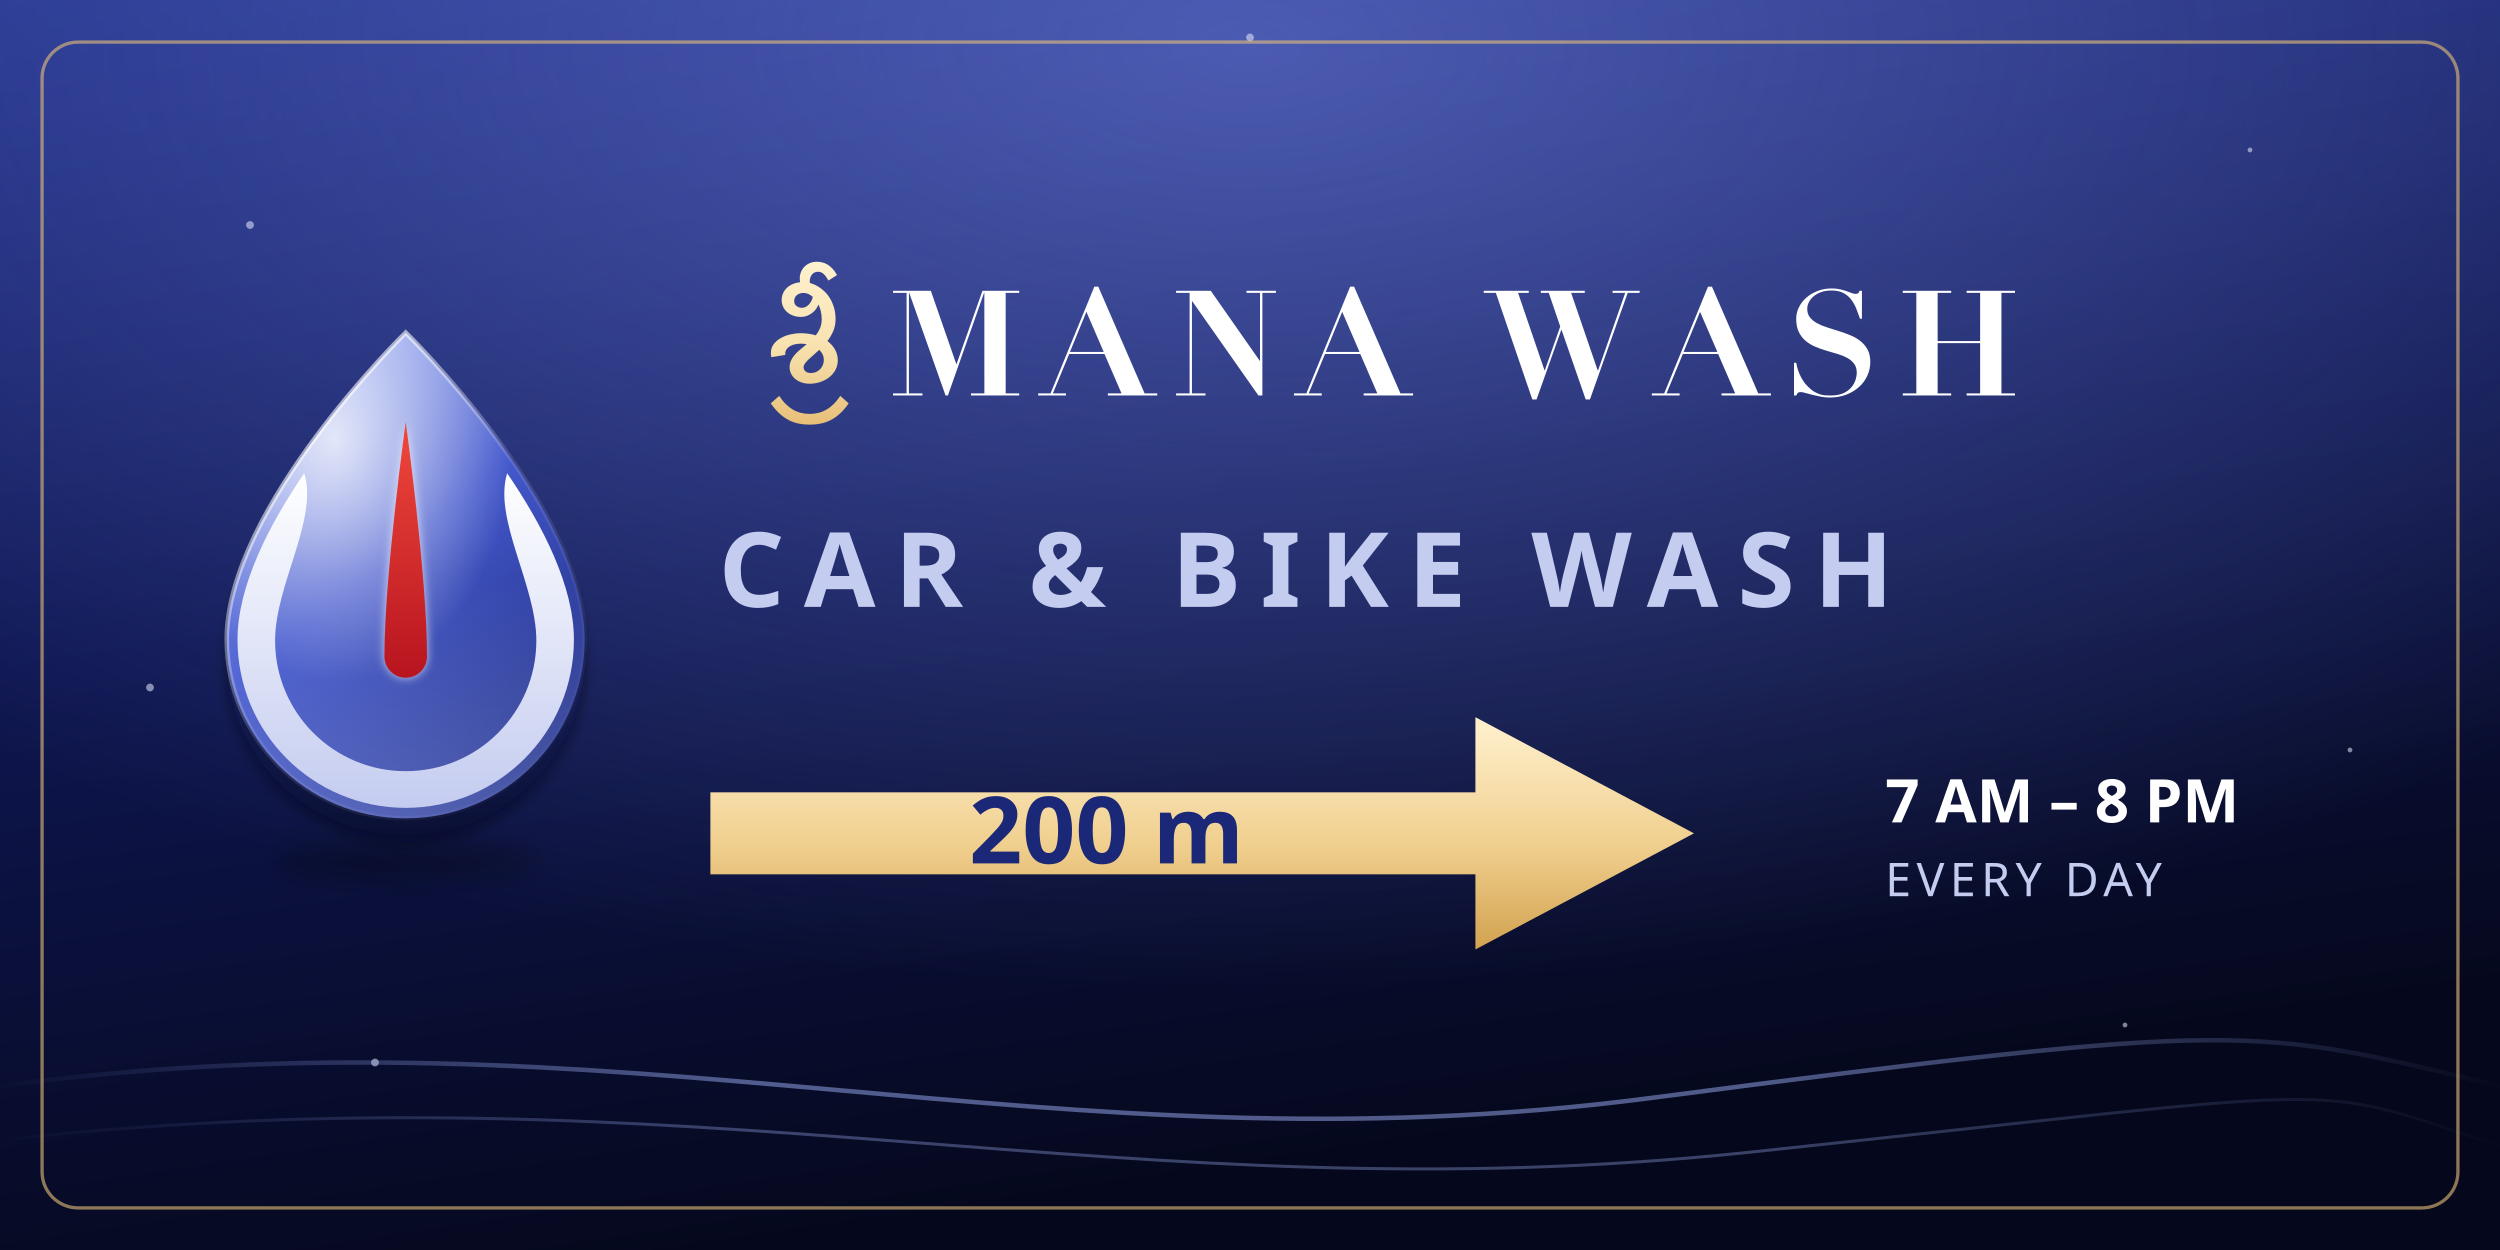
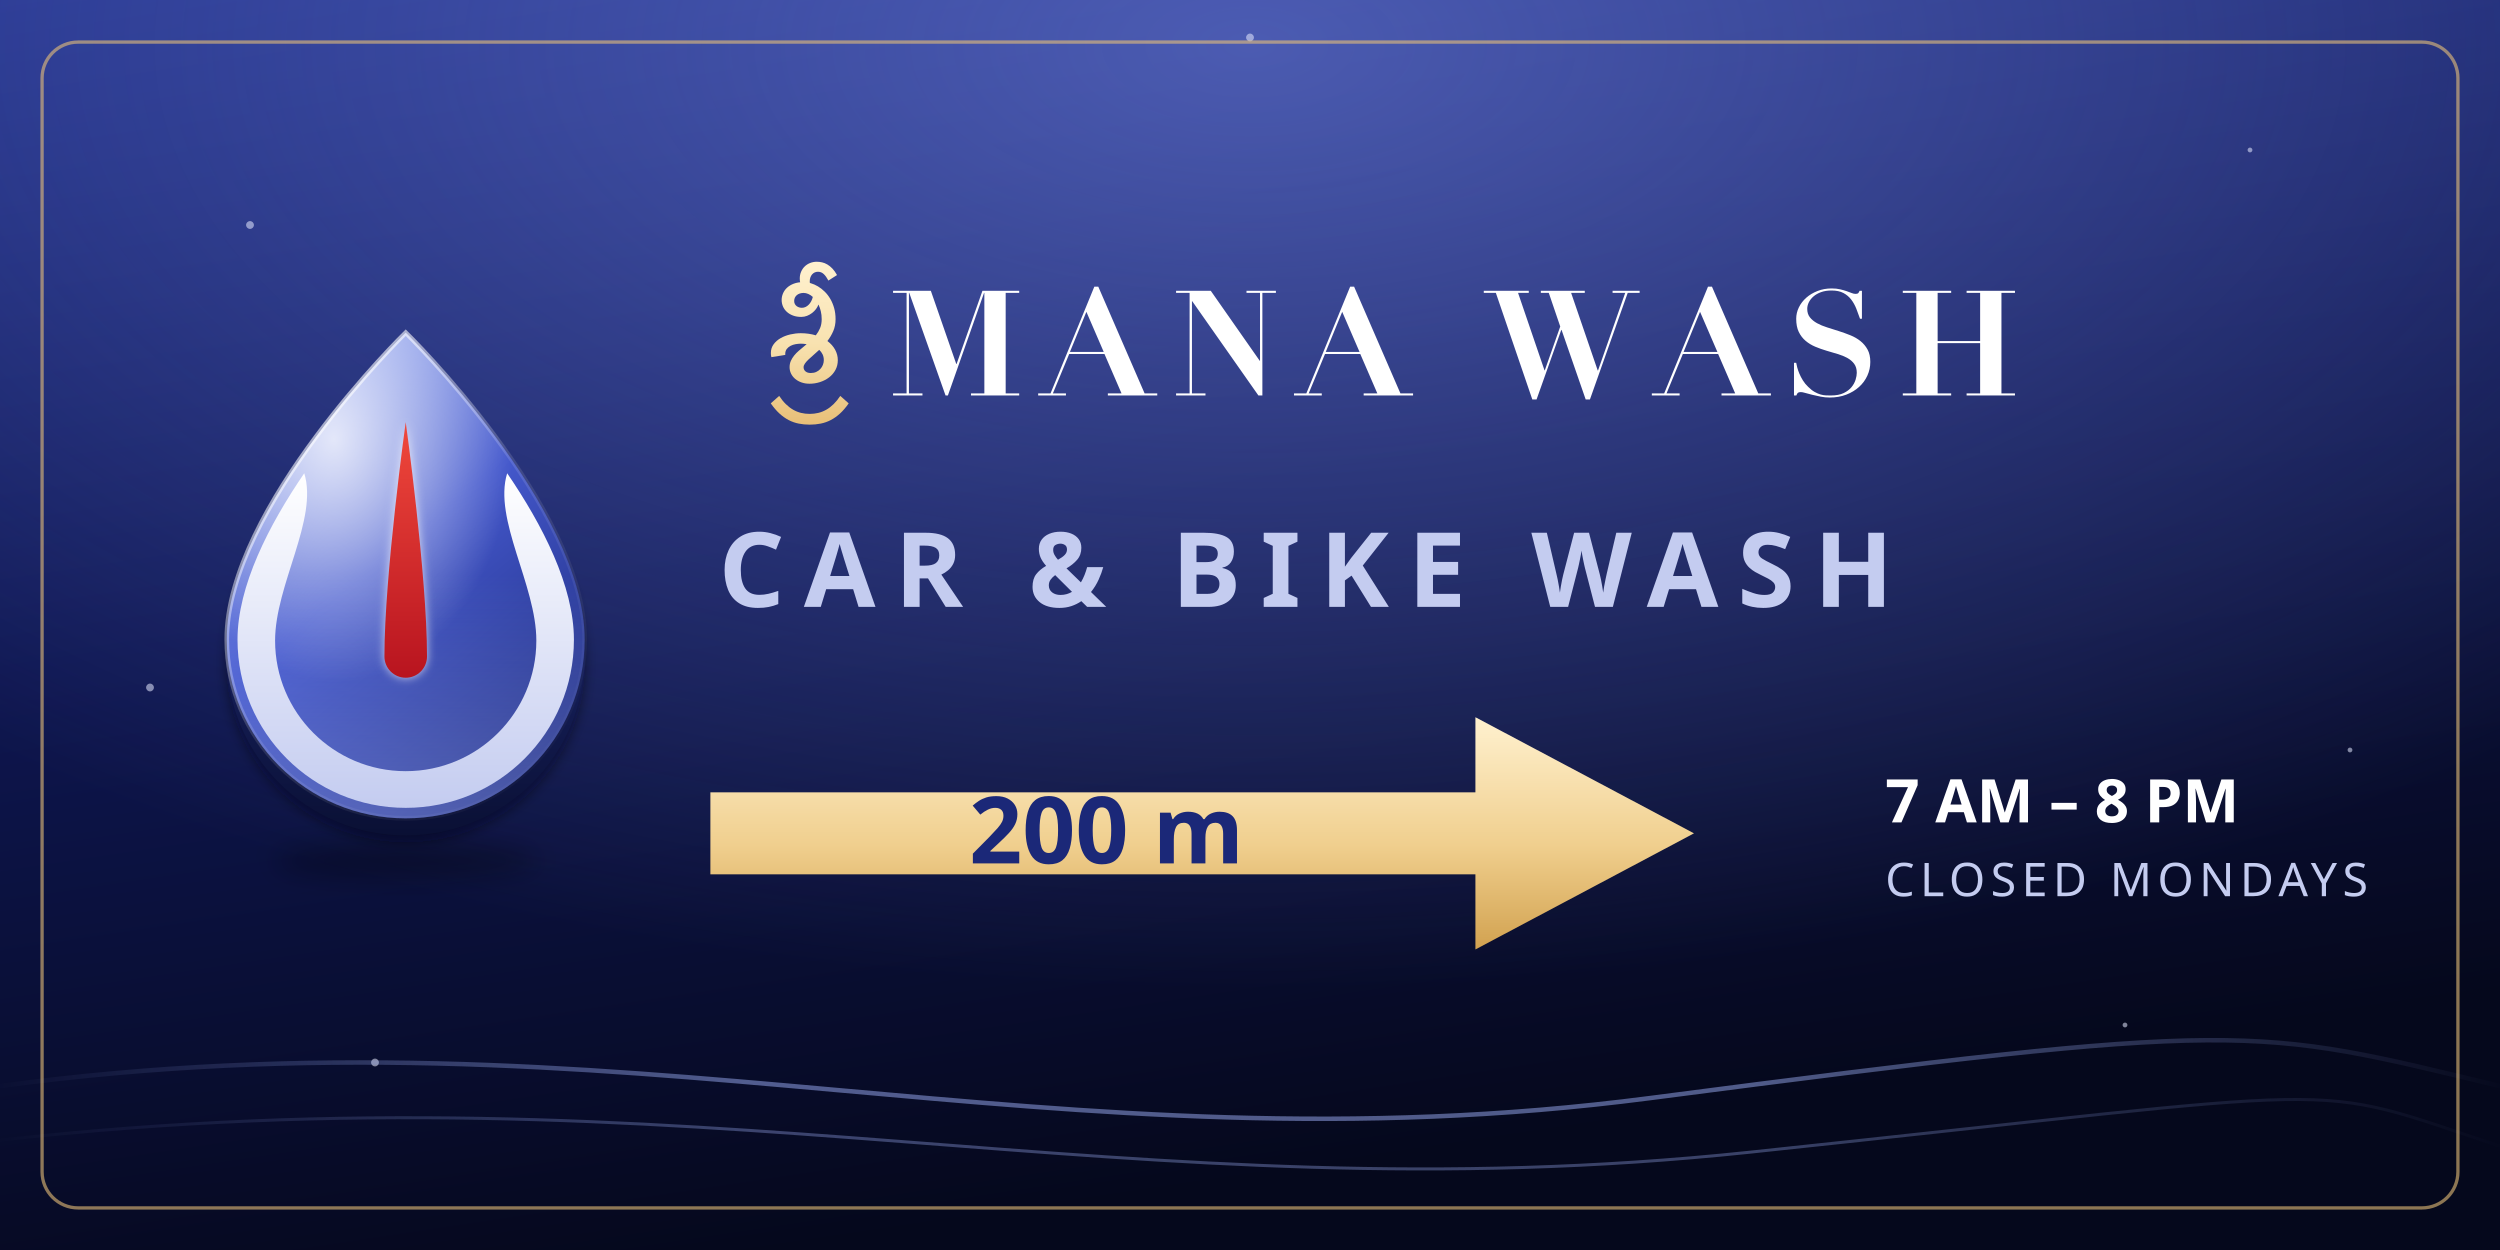
<svg xmlns="http://www.w3.org/2000/svg" viewBox="0 0 1830 915" width="1830mm" height="915mm" role="img" aria-label="Sri Mana Wash highway direction board (6 ft × 3 ft)">
  <defs>
    <linearGradient id="night" x1="0" y1="0" x2="0.3" y2="1">
      <stop offset="0" stop-color="#1F2E86" />
      <stop offset="0.5" stop-color="#0E1650" />
      <stop offset="1" stop-color="#05081C" />
    </linearGradient>
    <radialGradient id="spot" cx="0.5" cy="0.04" r="0.75">
      <stop offset="0" stop-color="#7E91F0" stop-opacity="0.5" />
      <stop offset="1" stop-color="#7E91F0" stop-opacity="0" />
    </radialGradient>
    <linearGradient id="gold" x1="0" y1="0" x2="0" y2="1">
      <stop offset="0" stop-color="#FFF1CF" />
      <stop offset="0.55" stop-color="#F0CF8E" />
      <stop offset="1" stop-color="#D2A250" />
    </linearGradient>
    <linearGradient id="goldLine" x1="0" y1="0" x2="1" y2="0">
      <stop offset="0" stop-color="#E8BF78" stop-opacity="0" />
      <stop offset="0.5" stop-color="#F8E2B0" />
      <stop offset="1" stop-color="#E8BF78" stop-opacity="0" />
    </linearGradient>
    <linearGradient id="panel" x1="0" y1="0" x2="0" y2="1">
      <stop offset="0" stop-color="#FFFFFF" stop-opacity="0.09" />
      <stop offset="1" stop-color="#FFFFFF" stop-opacity="0.03" />
    </linearGradient>
    <linearGradient id="rib" x1="0" y1="0" x2="1" y2="0">
      <stop offset="0" stop-color="#9BAEF5" stop-opacity="0" />
      <stop offset="0.3" stop-color="#9BAEF5" stop-opacity="0.5" />
      <stop offset="0.7" stop-color="#9BAEF5" stop-opacity="0.5" />
      <stop offset="1" stop-color="#9BAEF5" stop-opacity="0" />
    </linearGradient>
  </defs>
  <rect width="1830" height="915" fill="url(#night)" />
  <rect width="1830" height="915" fill="url(#spot)" />
  <circle cx="183" cy="164.7" r="2.86" fill="#E6EAFF" opacity="0.55" />
  <circle cx="1647" cy="109.8" r="1.76" fill="#E6EAFF" opacity="0.55" />
  <circle cx="109.8" cy="503.25" r="2.86" fill="#E6EAFF" opacity="0.55" />
  <circle cx="1720.2" cy="549" r="1.76" fill="#E6EAFF" opacity="0.55" />
  <circle cx="274.5" cy="777.75" r="2.86" fill="#E6EAFF" opacity="0.55" />
  <circle cx="1555.5" cy="750.3" r="1.76" fill="#E6EAFF" opacity="0.55" />
  <circle cx="915" cy="27.45" r="2.86" fill="#E6EAFF" opacity="0.55" />
  <rect x="30.8" y="30.8" width="1768.4" height="853.4" rx="26.4" fill="none" stroke="#E8BF78" stroke-opacity="0.6" stroke-width="2.42" />
  <svg x="120" y="197.5" width="353.966" height="460" viewBox="0 0 295.1 383.5" overflow="visible">
    <defs>
      <linearGradient id="hw-gold-light" x1="0" y1="0" x2="0" y2="1">
        <stop offset="0" stop-color="#FFF1CF" />
        <stop offset="0.5" stop-color="#F8E2B0" />
        <stop offset="1" stop-color="#E8BF78" />
      </linearGradient>
      <linearGradient id="hw-gold-deep" x1="0" y1="0" x2="0" y2="1">
        <stop offset="0" stop-color="#D9A24A" />
        <stop offset="1" stop-color="#9A651F" />
      </linearGradient>
    </defs>
    <svg x="-47.45" y="20.15" width="390" height="390" viewBox="-22 0 300 300" overflow="visible">
      <defs>
        <linearGradient id="hw-mk-face" x1="0.2" y1="0" x2="0.8" y2="1">
          <stop offset="0" stop-color="#9BAEF5" />
          <stop offset="0.45" stop-color="#4458CC" />
          <stop offset="1" stop-color="#1B2878" />
        </linearGradient>
        <linearGradient id="hw-mk-bounce" x1="0" y1="0" x2="0" y2="1">
          <stop offset="0.5" stop-color="#A9B8FF" stop-opacity="0" />
          <stop offset="1" stop-color="#A9B8FF" stop-opacity="0.35" />
        </linearGradient>
        <radialGradient id="hw-mk-gloss" cx="0.3" cy="0.22" r="0.5">
          <stop offset="0" stop-color="#FFFFFF" stop-opacity="0.8" />
          <stop offset="1" stop-color="#FFFFFF" stop-opacity="0" />
        </radialGradient>
        <linearGradient id="hw-mk-side" x1="0" y1="0" x2="0" y2="1">
          <stop offset="0" stop-color="#2B3AA0" />
          <stop offset="1" stop-color="#0A1034" />
        </linearGradient>
        <linearGradient id="hw-mk-rim" x1="0" y1="0" x2="0" y2="1">
          <stop offset="0" stop-color="#FFFFFF" />
          <stop offset="1" stop-color="#C4CCF0" />
        </linearGradient>
        <linearGradient id="hw-mk-edge" x1="0.1" y1="0" x2="0.9" y2="1">
          <stop offset="0" stop-color="#FFFFFF" stop-opacity="0.9" />
          <stop offset="0.5" stop-color="#FFFFFF" stop-opacity="0.12" />
          <stop offset="1" stop-color="#FFFFFF" stop-opacity="0" />
        </linearGradient>
        <linearGradient id="hw-mk-line" x1="0" y1="0" x2="0" y2="1">
          <stop offset="0" stop-color="#F0483C" />
          <stop offset="1" stop-color="#B8141F" />
        </linearGradient>
        <filter id="hw-mk-b2" x="-50%" y="-50%" width="200%" height="200%">
          <feGaussianBlur stdDeviation="2.2" />
        </filter>
        <filter id="hw-mk-b14" x="-50%" y="-50%" width="200%" height="200%">
          <feGaussianBlur stdDeviation="13" />
        </filter>
        <filter id="hw-mk-b11" x="-50%" y="-50%" width="200%" height="200%">
          <feGaussianBlur stdDeviation="11" />
        </filter>
        <filter id="hw-mk-b3" x="-50%" y="-50%" width="200%" height="200%">
          <feGaussianBlur stdDeviation="3" />
        </filter>
        <mask id="hw-mk-cut" maskUnits="userSpaceOnUse" x="-20" y="-20" width="300" height="300">
          <rect x="-20" y="-20" width="300" height="300" fill="#fff" />
          <path d="M128 56C128 56 118 128 118 166A10 10 0 0 0 138 166C138 128 128 56 128 56Z" fill="#000" />
        </mask>
        <mask id="hw-mk-sidem" maskUnits="userSpaceOnUse" x="-20" y="-20" width="300" height="300">
          <path d="M128 22C128 22 212 104 212 166A84 84 0 0 1 44 166C44 104 128 22 128 22Z" fill="#fff" />
        </mask>
        <filter id="hw-mk-ground" x="-50%" y="-50%" width="200%" height="200%">
          <feGaussianBlur stdDeviation="6" />
        </filter>
      </defs>
      <ellipse cx="128" cy="262" rx="62" ry="8" fill="#02040F" fill-opacity="0.3" filter="url(#hw-mk-ground)" />
      <path d="M128 14C128 14 212 96 212 158A84 84 0 0 1 44 158C44 96 128 14 128 14Z" fill="#02040F" fill-opacity="0.5" transform="translate(0 11)" filter="url(#hw-mk-b3)" />
      <path d="M128 14C128 14 212 96 212 158A84 84 0 0 1 44 158C44 96 128 14 128 14Z" fill="url(#hw-mk-side)" transform="translate(0 8)" />
      <g mask="url(#hw-mk-sidem)">
        <path d="M128 56C128 56 118 128 118 166A10 10 0 0 0 138 166C138 128 128 56 128 56Z" fill="#04071A" fill-opacity="0" />
      </g>
      <g>
        <path d="M128 14C128 14 212 96 212 158A84 84 0 0 1 44 158C44 96 128 14 128 14Z" fill="url(#hw-mk-face)" />
        <path d="M128 14C128 14 212 96 212 158A84 84 0 0 1 44 158C44 96 128 14 128 14Z" fill="url(#hw-mk-bounce)" />
        <path d="M128 14C128 14 212 96 212 158A84 84 0 0 1 44 158C44 96 128 14 128 14Z" fill="url(#hw-mk-gloss)" />
      </g>
      <path d="M128 56C128 56 118 128 118 166A10 10 0 0 0 138 166C138 128 128 56 128 56Z" fill="#FFFFFF" fill-opacity="0.7" filter="url(#hw-mk-b2)" />
      <path d="M128 56C128 56 118 128 118 166A10 10 0 0 0 138 166C138 128 128 56 128 56Z" fill="url(#hw-mk-line)" />
      <path d="M80.37 80C63.69 104.42 49.04 133.01 49.04 158.12A78.96 78.96 0 0 0 206.96 158.12C206.96 133.01 192.31 104.42 175.63 80L175.63 80C168.96 101.53 189.32 132.46 189.32 158.54A61.32 61.32 0 0 1 66.68 158.54C66.68 132.46 87.04 101.53 80.37 80Z" fill="url(#hw-mk-rim)" />
      <path d="M128 14C128 14 212 96 212 158A84 84 0 0 1 44 158C44 96 128 14 128 14Z" fill="none" stroke="url(#hw-mk-edge)" stroke-width="2.2" mask="url(#hw-mk-cut)" />
    </svg>
  </svg>
  <svg x="520" y="150" width="1000" height="202.238" viewBox="0 0 929.2 187.92" overflow="visible">
    <defs>
      <linearGradient id="hn-gold-light" x1="0" y1="0" x2="0" y2="1">
        <stop offset="0" stop-color="#FFF1CF" />
        <stop offset="0.5" stop-color="#F8E2B0" />
        <stop offset="1" stop-color="#E8BF78" />
      </linearGradient>
      <linearGradient id="hn-gold-deep" x1="0" y1="0" x2="0" y2="1">
        <stop offset="0" stop-color="#D9A24A" />
        <stop offset="1" stop-color="#9A651F" />
      </linearGradient>
    </defs>
    <path d="M61.58 -57.74Q61.58 -51.89 59.5 -47.08Q57.42 -42.26 54.26 -38.21Q58.74 -34.89 61.16 -30.47Q63.58 -26.05 63.58 -21.11Q63.58 -16.21 61.45 -12.29Q59.32 -8.37 55.76 -5.66Q52.21 -2.95 47.66 -1.47Q43.11 0 38.32 0Q34.42 0 31.16 -1.13Q27.89 -2.26 25.5 -4.26Q23.11 -6.26 21.76 -8.97Q20.42 -11.68 20.42 -14.79Q20.42 -17.84 21.53 -20.37Q22.63 -22.89 24.45 -25.16Q26.26 -27.42 28.63 -29.47Q31 -31.53 33.53 -33.58L35.68 -35.37Q33.16 -35.84 30.47 -35.84Q28.37 -35.84 25.92 -35.42Q23.47 -35 21.39 -33.95Q19.32 -32.89 17.92 -31.11Q16.53 -29.32 16.53 -26.63Q16.53 -26.42 16.55 -26.21Q16.58 -26 16.58 -25.79Q15.63 -25.68 14.63 -25.47Q13.74 -25.32 12.63 -25.13Q11.53 -24.95 10.37 -24.79Q7.63 -24.32 4.11 -23.79Q3.84 -24.79 3.76 -25.71Q3.68 -26.63 3.68 -27.53Q3.68 -31.95 6.11 -35.26Q8.53 -38.58 12.39 -40.79Q16.26 -43 21.03 -44.11Q25.79 -45.21 30.47 -45.21Q34.16 -45.21 37.53 -44.71Q40.89 -44.21 43.89 -43.32Q46.26 -46.32 47.71 -49.79Q49.16 -53.26 49.16 -57.74Q49.16 -61.53 48.37 -64.84Q47.58 -68.16 46.26 -70.89Q45.58 -68.89 44.11 -66.89Q42.63 -64.89 40.58 -63.32Q38.53 -61.74 36.05 -60.76Q33.58 -59.79 30.84 -59.79Q26.84 -59.79 23.61 -60.97Q20.37 -62.16 18.08 -64.21Q15.79 -66.26 14.55 -69.03Q13.32 -71.79 13.32 -75Q13.32 -77.84 14.47 -80.68Q15.63 -83.53 18.03 -85.82Q20.42 -88.11 24.13 -89.53Q27.84 -90.95 32.95 -90.95Q36 -90.95 39.32 -89.97Q42.63 -89 45.82 -87.11Q49 -85.21 51.87 -82.39Q54.74 -79.58 56.89 -75.87Q59.05 -72.16 60.32 -67.63Q61.58 -63.11 61.58 -57.74ZM32.95 -14.79Q32.95 -12.47 34.68 -11.03Q36.42 -9.58 39.37 -9.58Q42.11 -9.58 44.26 -10.55Q46.42 -11.53 47.92 -13.16Q49.42 -14.79 50.24 -16.87Q51.05 -18.95 51.05 -21.11Q51.05 -24 49.95 -26.29Q48.84 -28.58 46.95 -30.32Q44.32 -27.84 41.79 -25.68Q39.26 -23.53 37.29 -21.63Q35.32 -19.74 34.13 -18.03Q32.95 -16.32 32.95 -14.79ZM32.95 -81.26Q31.16 -81.26 29.61 -80.76Q28.05 -80.26 26.92 -79.32Q25.79 -78.37 25.16 -77.03Q24.53 -75.68 24.53 -74.05Q24.53 -72.37 25.21 -71.21Q25.89 -70.05 26.92 -69.32Q27.95 -68.58 29.16 -68.26Q30.37 -67.95 31.42 -67.95Q33.16 -67.95 34.71 -68.68Q36.26 -69.42 37.55 -70.74Q38.84 -72.05 39.79 -73.84Q40.74 -75.63 41.21 -77.68Q39.26 -79.42 37.16 -80.34Q35.05 -81.26 32.95 -81.26ZM31.26 -86.16Q30.37 -88.26 29.95 -90.29Q29.53 -92.32 29.53 -94.16Q29.53 -97.42 30.71 -100.18Q31.89 -102.95 33.95 -104.95Q36 -106.95 38.79 -108.05Q41.58 -109.16 44.79 -109.16Q47.11 -109.16 49.47 -108.63Q51.84 -108.11 54.16 -106.76Q56.47 -105.42 58.68 -103.13Q60.89 -100.84 62.89 -97.26L55.16 -92.32Q53.16 -96.11 50.97 -98.16Q48.79 -100.21 45.84 -100.21Q44.21 -100.21 42.87 -99.58Q41.53 -98.95 40.55 -97.82Q39.58 -96.68 39.03 -95.13Q38.47 -93.58 38.47 -91.79Q38.47 -90.47 38.76 -89.05Q39.05 -87.63 39.74 -86.16ZM38.42 36.63Q33.26 36.63 28.55 35.68Q23.84 34.74 19.55 32.5Q15.26 30.26 11.29 26.61Q7.32 22.95 3.58 17.58L11.11 10.89Q13.95 15.21 17.08 18.26Q20.21 21.32 23.61 23.26Q27 25.21 30.71 26.11Q34.42 27 38.42 27Q42.42 27 46.13 26.11Q49.84 25.21 53.26 23.26Q56.68 21.32 59.82 18.26Q62.95 15.21 65.79 10.89L73.32 17.58Q69.58 22.95 65.61 26.61Q61.63 30.26 57.32 32.5Q53 34.74 48.29 35.68Q43.58 36.63 38.42 36.63Z" transform="translate(38.35 121.62) scale(0.76)" fill="url(#hn-gold-light)" />
    <path d="M3.4 -71.2V-69.8H12.6V-1.4H3.4V0H23.4V-1.4H14.2V-69.8H14.4L39.1 0H40.7L65.3 -69.8H65.5V-1.4H56.4V0H89.2V-1.4H80V-69.8H89.2V-71.2H64.2L46.6 -21.4H46.4L29.1 -71.2ZM134.9 -56.9 146.7 -29.6H123.7ZM102.1 -1.4V0H121V-1.4H112.1L123.2 -28.2H147.2L158.8 -1.4H149.5V0H183.1V-1.4H174.5L143 -74H140.3L110.5 -1.4ZM195.9 -71.2V-69.8H205.1V-1.4H195.9V0H215.9V-1.4H206.7V-64.1H206.9L251.9 0H254.6V-69.8H263.8V-71.2H243.8V-69.8H253V-23.6H252.8L219.5 -71.2ZM308.9 -56.9 320.7 -29.6H297.7ZM276.1 -1.4V0H295V-1.4H286.1L297.2 -28.2H321.2L332.8 -1.4H323.5V0H357.1V-1.4H348.5L317 -74H314.3L284.5 -1.4ZM405.2 -71.2V-69.8H413.4L438.2 2.7H441.1L457.9 -44.6H458.1L474.5 2.7H477.4L503.1 -69.8H511.2V-71.2H492.8V-69.8H501.4L482.9 -17H482.7L464.6 -69.8H473.9V-71.2H444V-69.8H449.4L457.2 -46.9L446.7 -17.1H446.5L428.5 -69.8H435.8V-71.2ZM552.3 -56.9 564.1 -29.6H541.1ZM519.5 -1.4V0H538.4V-1.4H529.5L540.6 -28.2H564.6L576.2 -1.4H566.9V0H600.5V-1.4H591.9L560.4 -74H557.7L527.9 -1.4ZM616.2 -22.2V0H617.8Q618.3 -1.4 618.9 -1.85Q619.5 -2.3 620.9 -2.3Q621.9 -2.3 623.95 -1.7Q626 -1.1 628.65 -0.45Q631.3 0.2 634.35 0.8Q637.4 1.4 640.5 1.4Q646.7 1.4 651.75 -0.55Q656.8 -2.5 660.45 -5.8Q664.1 -9.1 666.1 -13.5Q668.1 -17.9 668.1 -22.8Q668.1 -27.8 666.25 -31.2Q664.4 -34.6 661.4 -37Q658.4 -39.4 654.55 -40.95Q650.7 -42.5 646.65 -43.8Q642.6 -45.1 638.75 -46.3Q634.9 -47.5 631.9 -49.15Q628.9 -50.8 627.05 -53.1Q625.2 -55.4 625.2 -58.9Q625.2 -61.2 626.3 -63.4Q627.4 -65.6 629.5 -67.4Q631.6 -69.2 634.65 -70.3Q637.7 -71.4 641.7 -71.4Q646.6 -71.4 649.8 -69.7Q653 -68 655.1 -65.25Q657.2 -62.5 658.55 -59.1Q659.9 -55.7 661.1 -52.2H662.4V-71.2H660.8Q660.3 -70 659.85 -69.55Q659.4 -69.1 658 -69.1Q656.8 -69.1 655.35 -69.7Q653.9 -70.3 652 -70.95Q650.1 -71.6 647.6 -72.2Q645.1 -72.8 641.8 -72.8Q636.6 -72.8 632.15 -71.05Q627.7 -69.3 624.5 -66.45Q621.3 -63.6 619.5 -59.9Q617.7 -56.2 617.7 -52.2Q617.7 -46.8 619.45 -43.2Q621.2 -39.6 624.1 -37.15Q627 -34.7 630.7 -33.15Q634.4 -31.6 638.3 -30.45Q642.2 -29.3 645.9 -28.2Q649.6 -27.1 652.5 -25.5Q655.4 -23.9 657.15 -21.5Q658.9 -19.1 658.9 -15.4Q658.9 -13.4 658.1 -10.75Q657.3 -8.1 655.35 -5.7Q653.4 -3.3 650 -1.65Q646.6 0 641.3 0Q639.8 0 638.05 -0.05Q636.3 -0.1 634.35 -0.65Q632.4 -1.2 630.25 -2.4Q628.1 -3.6 625.8 -5.9Q623.7 -7.9 622.25 -10.25Q620.8 -12.6 619.85 -14.85Q618.9 -17.1 618.4 -19.05Q617.9 -21 617.7 -22.2ZM690.2 -71.2V-69.8H699.4V-1.4H690.2V0H723.1V-1.4H713.9V-35.6H742.8V-1.4H733.6V0H766.5V-1.4H757.3V-69.8H766.5V-71.2H733.6V-69.8H742.8V-37H713.9V-69.8H723.1V-71.2Z" transform="translate(120.85 129.61)" fill="#FFFFFF" />
  </svg>
  <text x="526" y="444.238" font-family="Avenir Next" font-weight="700" font-size="76" letter-spacing="14" fill="#C4CCF0">CAR &amp; BIKE WASH</text>
  <path d="M520 580 H1080 V525 L1240 610 L1080 695 V640 H520 Z" fill="url(#gold)" />
  <text x="810" y="632" text-anchor="middle" font-family="Avenir Next" font-weight="700" font-size="68" fill="#1B2878">200 m</text>
  <text x="1380" y="602" text-anchor="start" font-family="Avenir Next" font-weight="700" font-size="44" fill="#FFFFFF">7 AM – 8 PM</text>
-   <text x="1380" y="656" text-anchor="start" font-family="Avenir Next" font-size="34" letter-spacing="4" fill="#C4CCF0">EVERY DAY</text>
+   <text x="1380" y="656" text-anchor="start" font-family="Avenir Next" font-size="34" letter-spacing="4" fill="#C4CCF0">CLOSED MONDAYS</text>
  <path d="M0 795 C 457.5 733.4, 768.6 861, 1207.8 803.8 S 1647 751, 1830 795" fill="none" stroke="url(#rib)" stroke-width="3.3" />
  <path d="M0 834.6 C 512.4 777.4, 823.5 891.8, 1281 843.4 S 1683.6 790.6, 1830 839" fill="none" stroke="url(#rib)" stroke-width="2.2" opacity="0.7" />
</svg>
